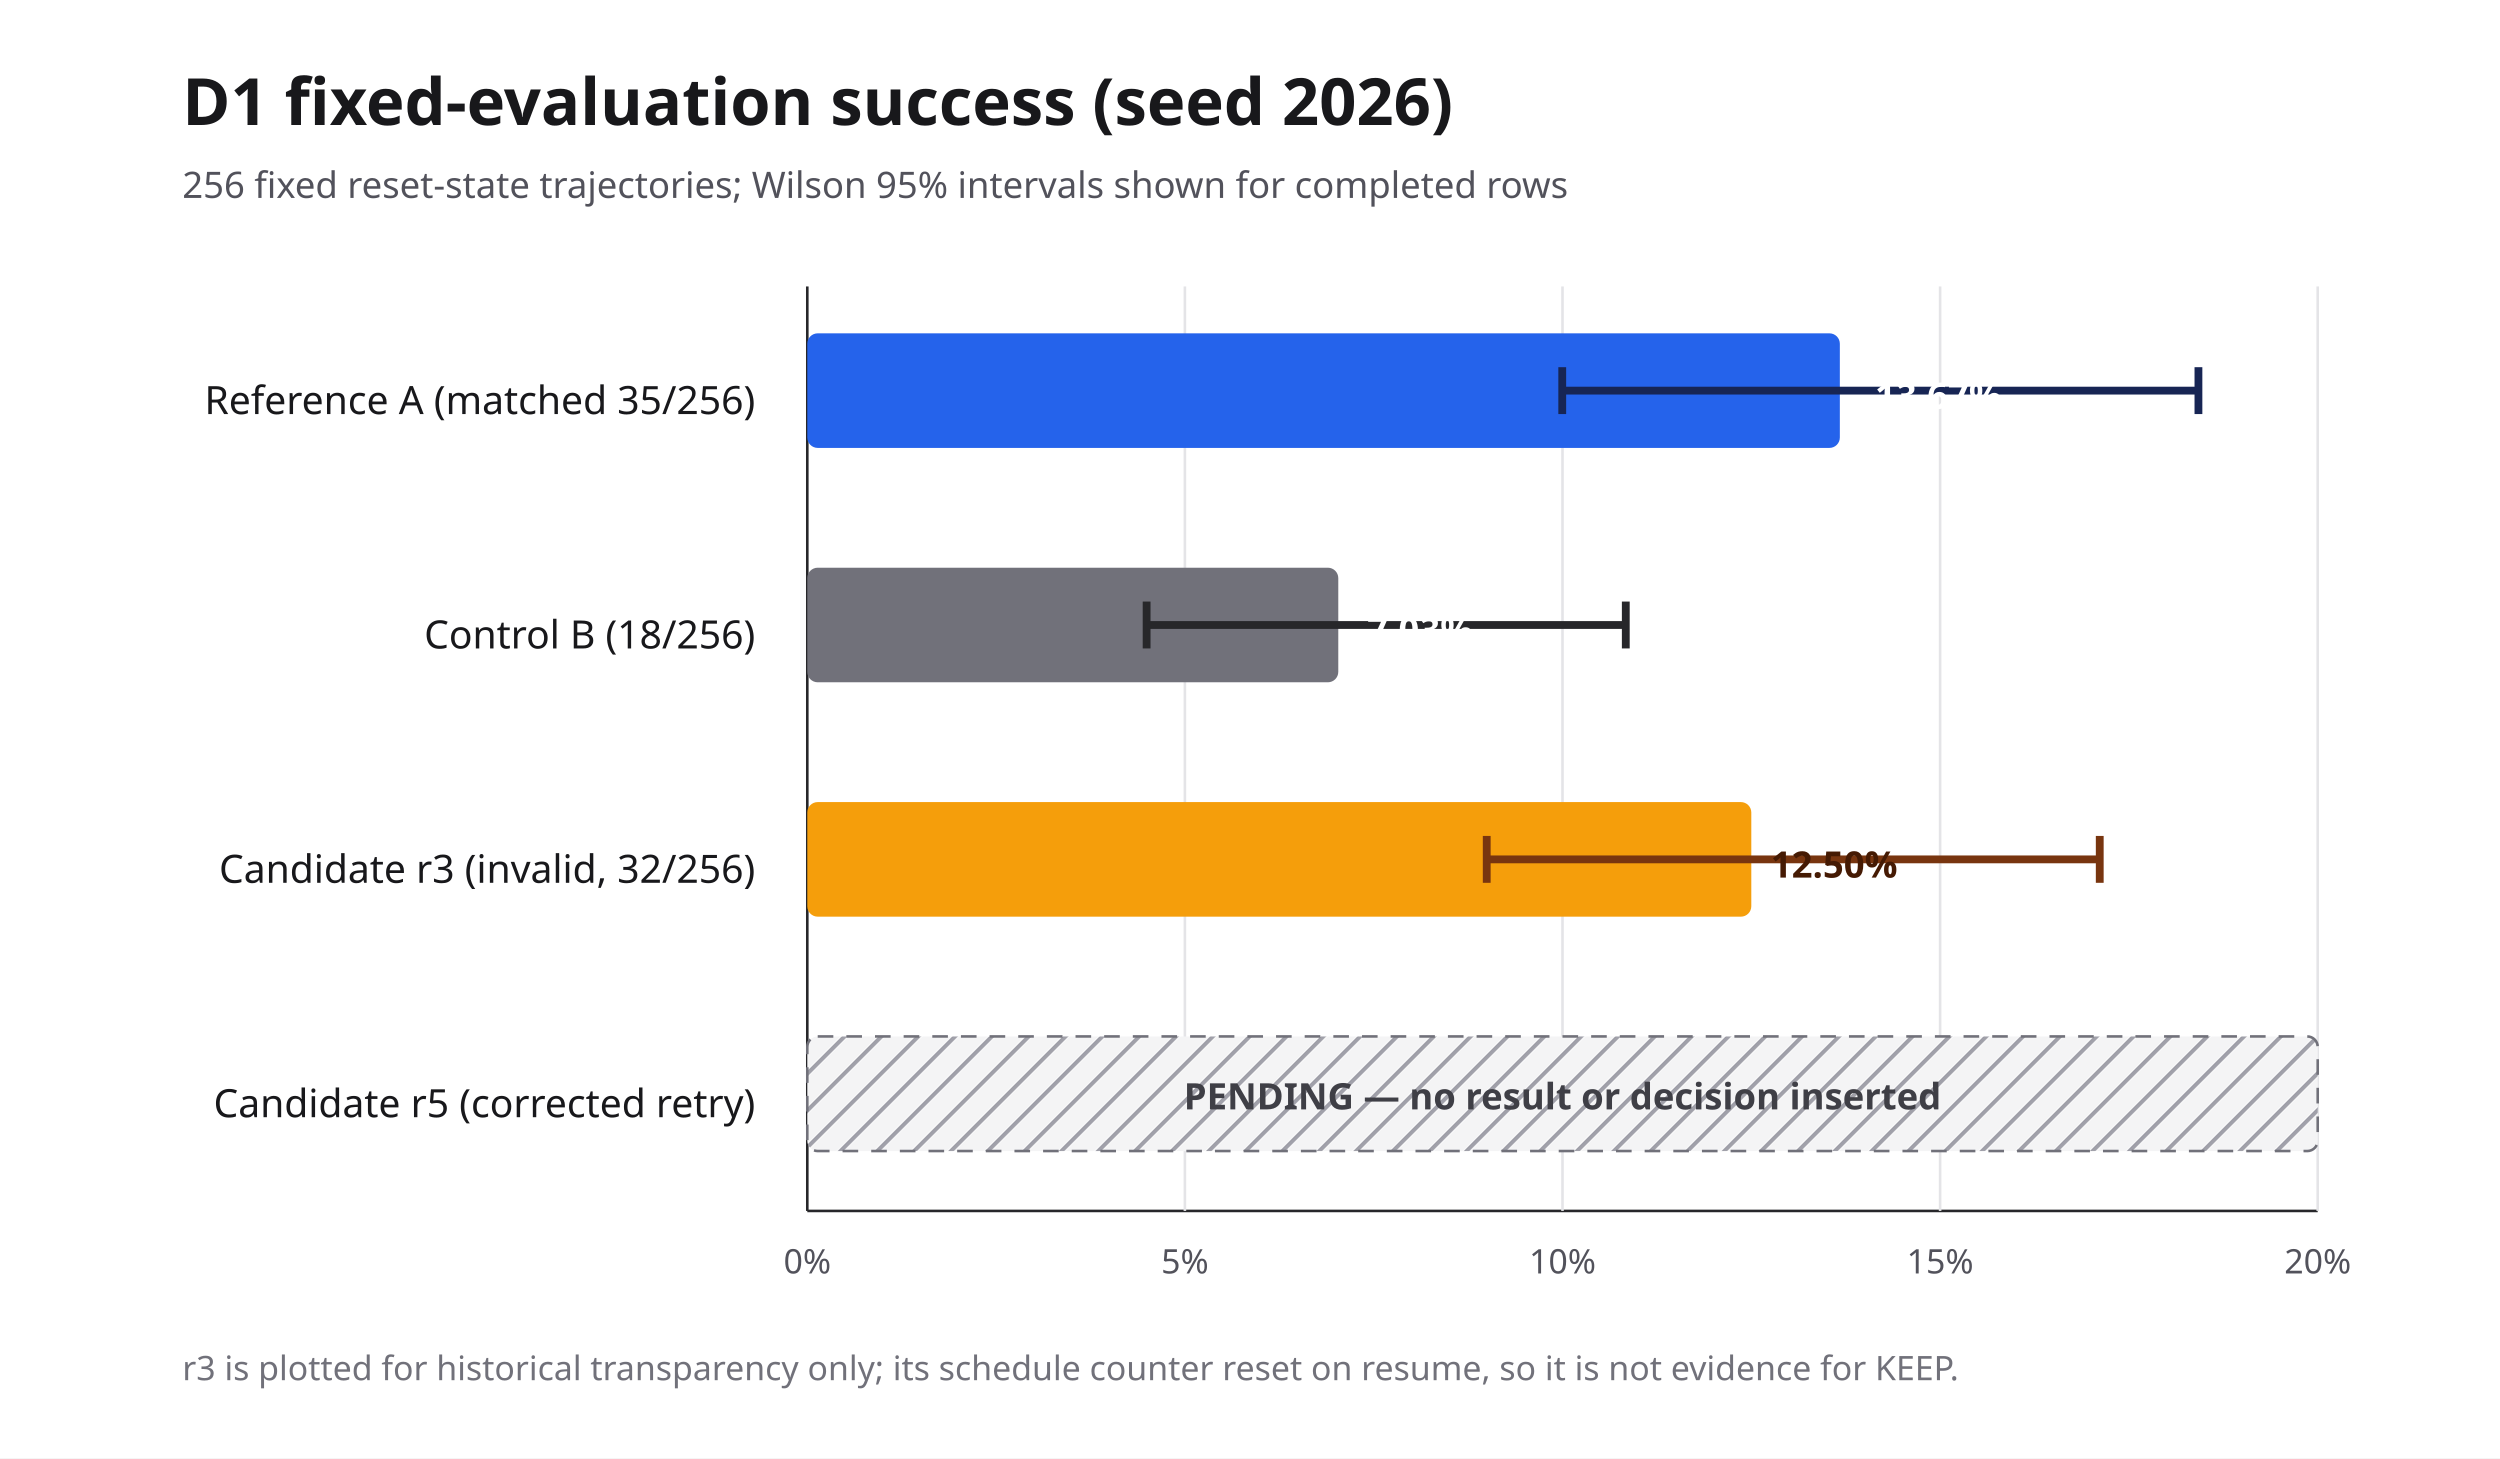
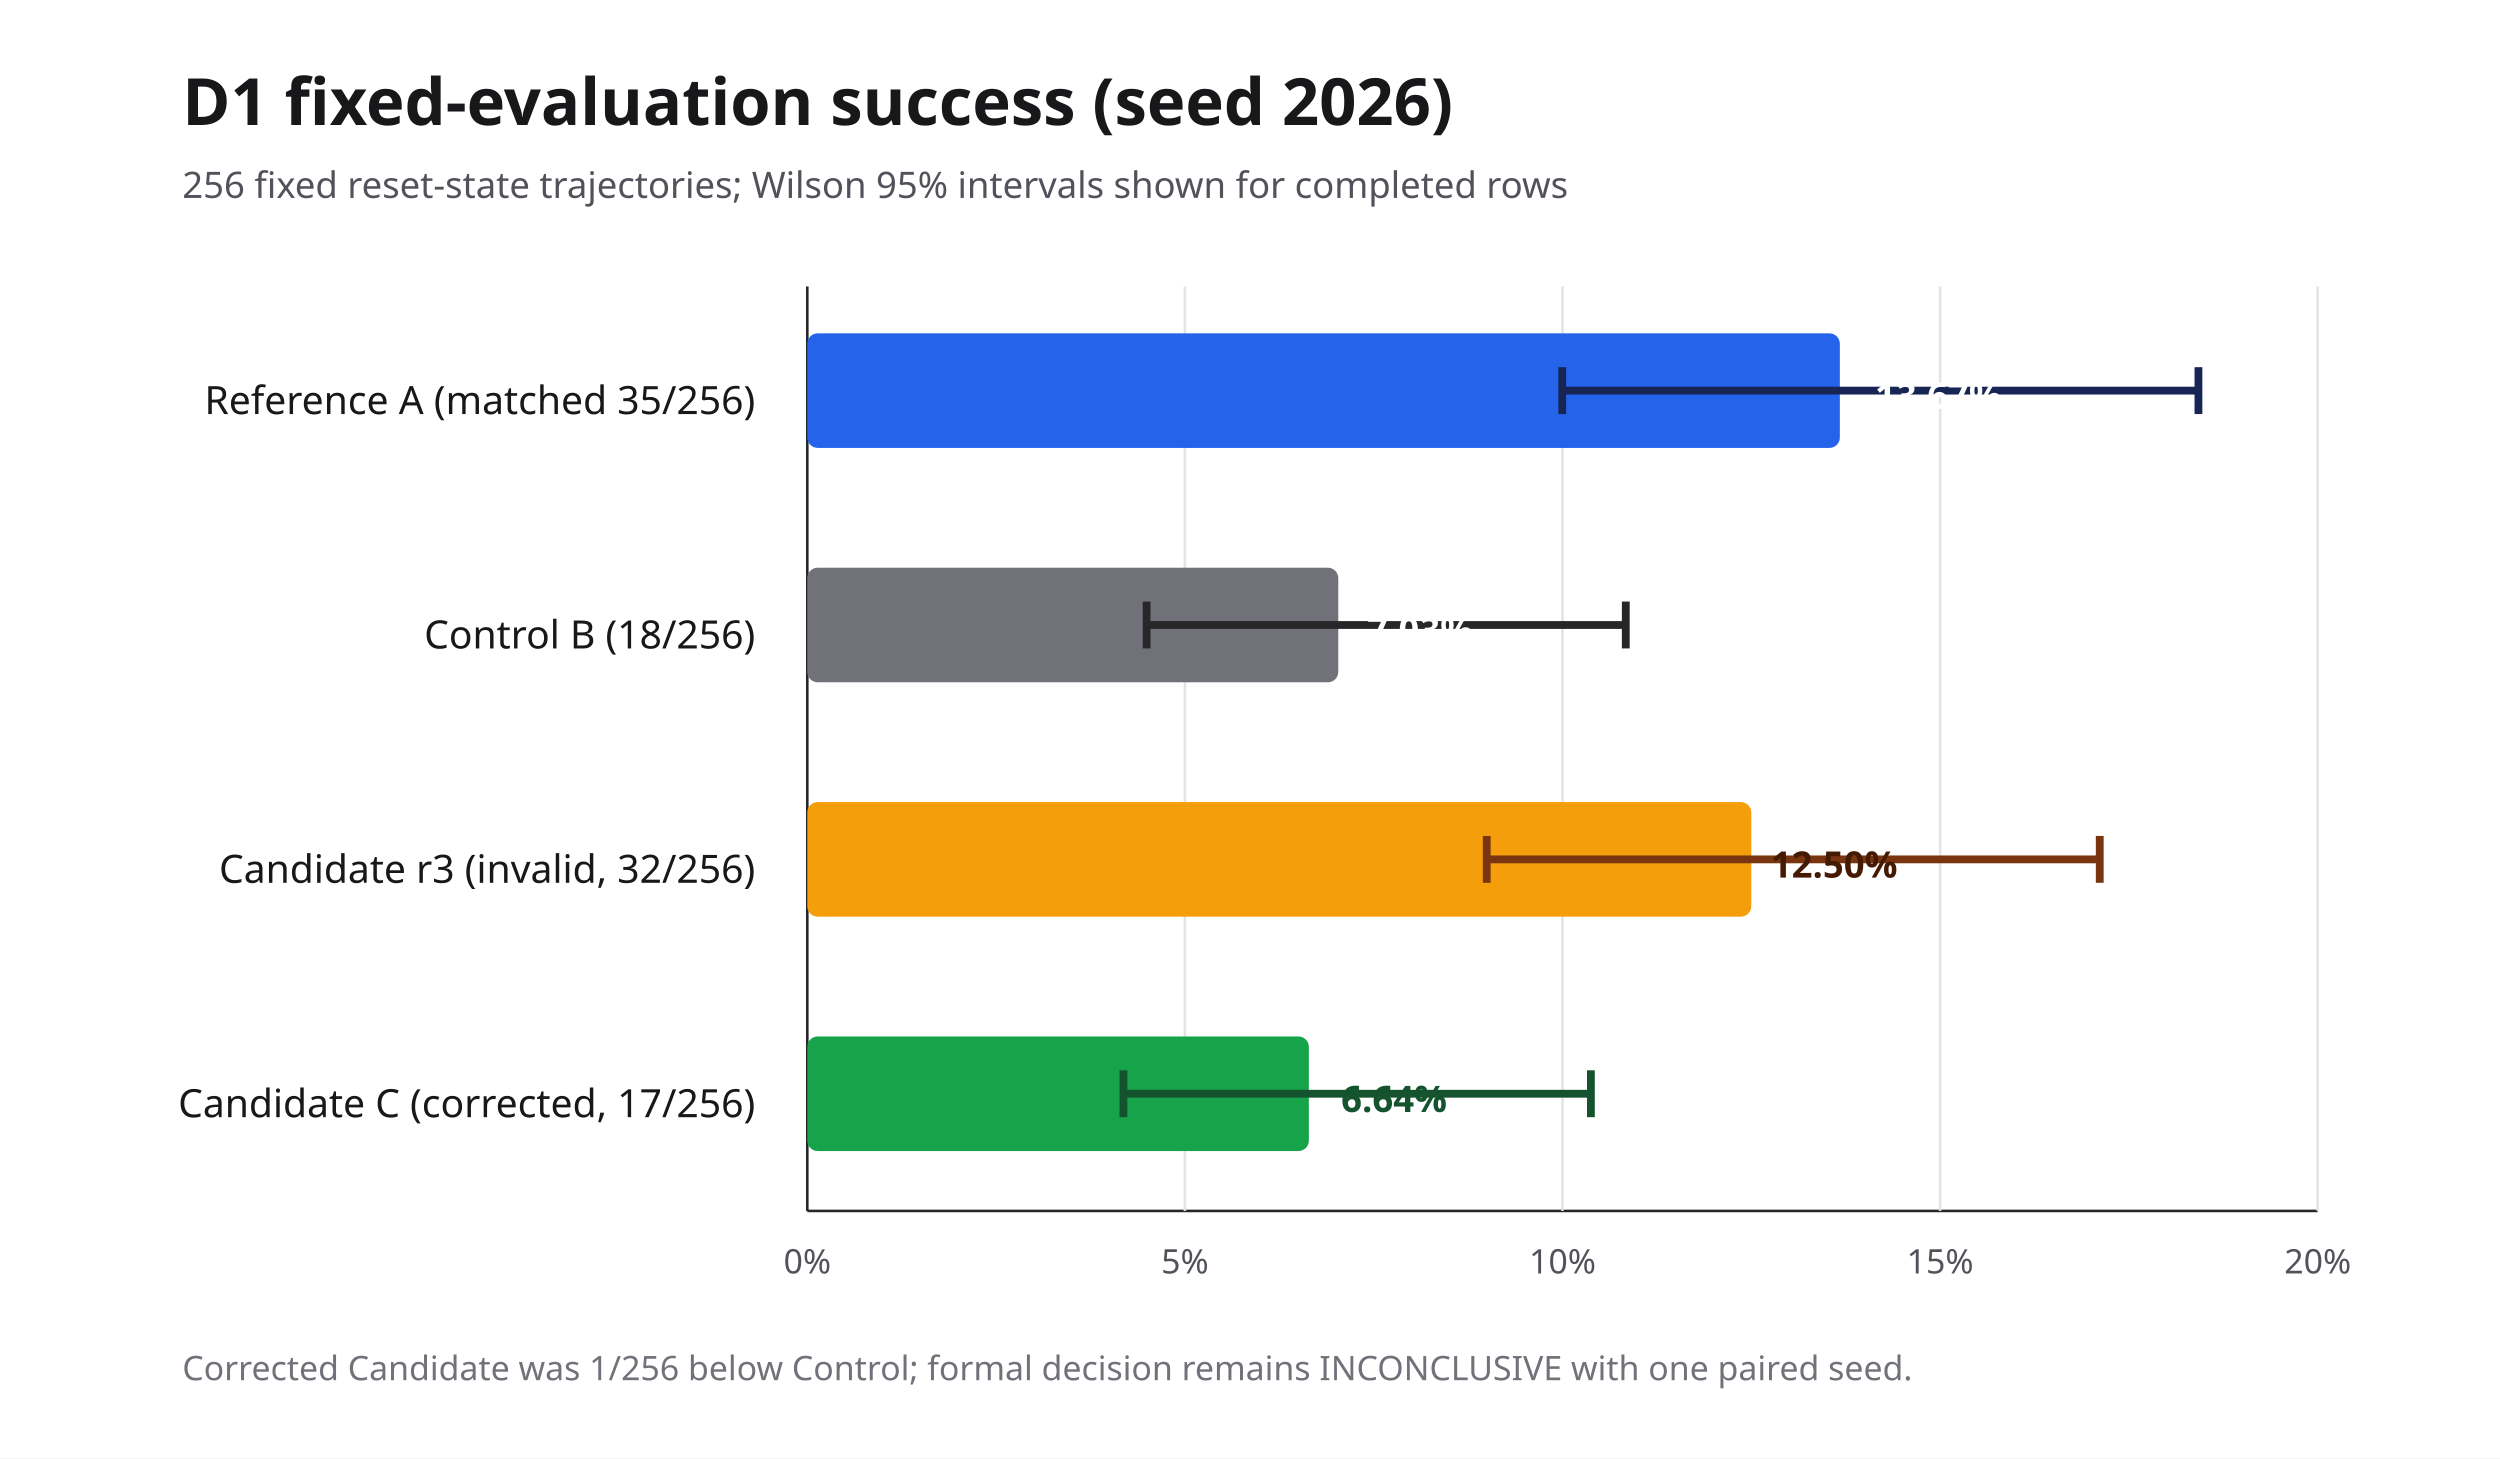
<svg xmlns="http://www.w3.org/2000/svg" width="960" height="560" viewBox="0 0 960 560" role="img" aria-labelledby="title desc">
  <defs>
    <pattern id="pending" width="10" height="10" patternUnits="userSpaceOnUse" patternTransform="rotate(45)">
      <rect width="10" height="10" fill="#f4f4f5" />
      <line x1="0" y1="0" x2="0" y2="10" stroke="#a1a1aa" stroke-width="3" />
    </pattern>
  </defs>
  <rect width="960" height="560" fill="#ffffff" />
  <text x="70" y="48" font-family="system-ui, sans-serif" font-size="25" font-weight="700" fill="#18181b">D1 fixed-evaluation success (seed 2026)</text>
  <text x="70" y="76" font-family="system-ui, sans-serif" font-size="14" fill="#52525b">256 fixed reset-state trajectories; Wilson 95% intervals shown for completed rows</text>
  <line x1="310" y1="110" x2="310" y2="465" stroke="#27272a" stroke-width="1" />
  <line x1="310" y1="465" x2="890" y2="465" stroke="#27272a" stroke-width="1" />
  <g font-family="system-ui, sans-serif" font-size="13" fill="#52525b" text-anchor="middle">
    <text x="310" y="489">0%</text>
    <text x="455" y="489">5%</text>
    <text x="600" y="489">10%</text>
    <text x="745" y="489">15%</text>
    <text x="890" y="489">20%</text>
  </g>
  <g stroke="#e4e4e7" stroke-width="1">
    <line x1="455" y1="110" x2="455" y2="465" />
    <line x1="600" y1="110" x2="600" y2="465" />
    <line x1="745" y1="110" x2="745" y2="465" />
    <line x1="890" y1="110" x2="890" y2="465" />
  </g>
  <g font-family="system-ui, sans-serif" font-size="15" fill="#18181b" text-anchor="end">
    <text x="290" y="159">Reference A (matched 35/256)</text>
    <text x="290" y="249">Control B (18/256)</text>
    <text x="290" y="339">Candidate r3 (invalid, 32/256)</text>
-     <text x="290" y="429">Candidate r5 (corrected retry)</text>
+     <text x="290" y="429">Candidate C (corrected, 17/256)</text>
  </g>
  <rect x="310" y="128" width="396.5" height="44" rx="4" fill="#2563eb" />
  <line x1="599.9" y1="150" x2="844.2" y2="150" stroke="#172554" stroke-width="3" />
  <line x1="599.9" y1="141" x2="599.9" y2="159" stroke="#172554" stroke-width="3" />
  <line x1="844.2" y1="141" x2="844.2" y2="159" stroke="#172554" stroke-width="3" />
  <text x="720" y="157" font-family="system-ui, sans-serif" font-size="14" font-weight="700" fill="#ffffff">13.67%</text>
  <rect x="310" y="218" width="203.9" height="44" rx="4" fill="#71717a" />
  <line x1="440.3" y1="240" x2="624.3" y2="240" stroke="#27272a" stroke-width="3" />
  <line x1="440.3" y1="231" x2="440.3" y2="249" stroke="#27272a" stroke-width="3" />
  <line x1="624.3" y1="231" x2="624.3" y2="249" stroke="#27272a" stroke-width="3" />
  <text x="525" y="247" font-family="system-ui, sans-serif" font-size="14" font-weight="700" fill="#ffffff">7.03%</text>
  <rect x="310" y="308" width="362.5" height="44" rx="4" fill="#f59e0b" />
  <line x1="570.9" y1="330" x2="806.3" y2="330" stroke="#78350f" stroke-width="3" />
  <line x1="570.9" y1="321" x2="570.9" y2="339" stroke="#78350f" stroke-width="3" />
  <line x1="806.3" y1="321" x2="806.3" y2="339" stroke="#78350f" stroke-width="3" />
  <text x="680" y="337" font-family="system-ui, sans-serif" font-size="14" font-weight="700" fill="#451a03">12.50%</text>
-   <rect x="310" y="398" width="580" height="44" rx="4" fill="url(#pending)" stroke="#71717a" stroke-dasharray="6 5" />
-   <text x="600" y="426" text-anchor="middle" font-family="system-ui, sans-serif" font-size="14" font-weight="700" fill="#3f3f46">PENDING — no result or decision inserted</text>
-   <text x="70" y="530" font-family="system-ui, sans-serif" font-size="13" fill="#71717a">r3 is plotted for historical transparency only; its schedule counter reset on resume, so it is not evidence for KEEP.</text>
+   <rect x="310" y="398" width="192.6" height="44" rx="4" fill="#16a34a" />
+   <line x1="431.4" y1="420" x2="610.9" y2="420" stroke="#14532d" stroke-width="3" />
+   <line x1="431.4" y1="411" x2="431.4" y2="429" stroke="#14532d" stroke-width="3" />
+   <line x1="610.9" y1="411" x2="610.9" y2="429" stroke="#14532d" stroke-width="3" />
+   <text x="515" y="427" font-family="system-ui, sans-serif" font-size="14" font-weight="700" fill="#14532d">6.64%</text>
+   <text x="70" y="530" font-family="system-ui, sans-serif" font-size="13" fill="#71717a">Corrected Candidate was 1/256 below Control; formal decision remains INCONCLUSIVE with one paired seed.</text>
</svg>
